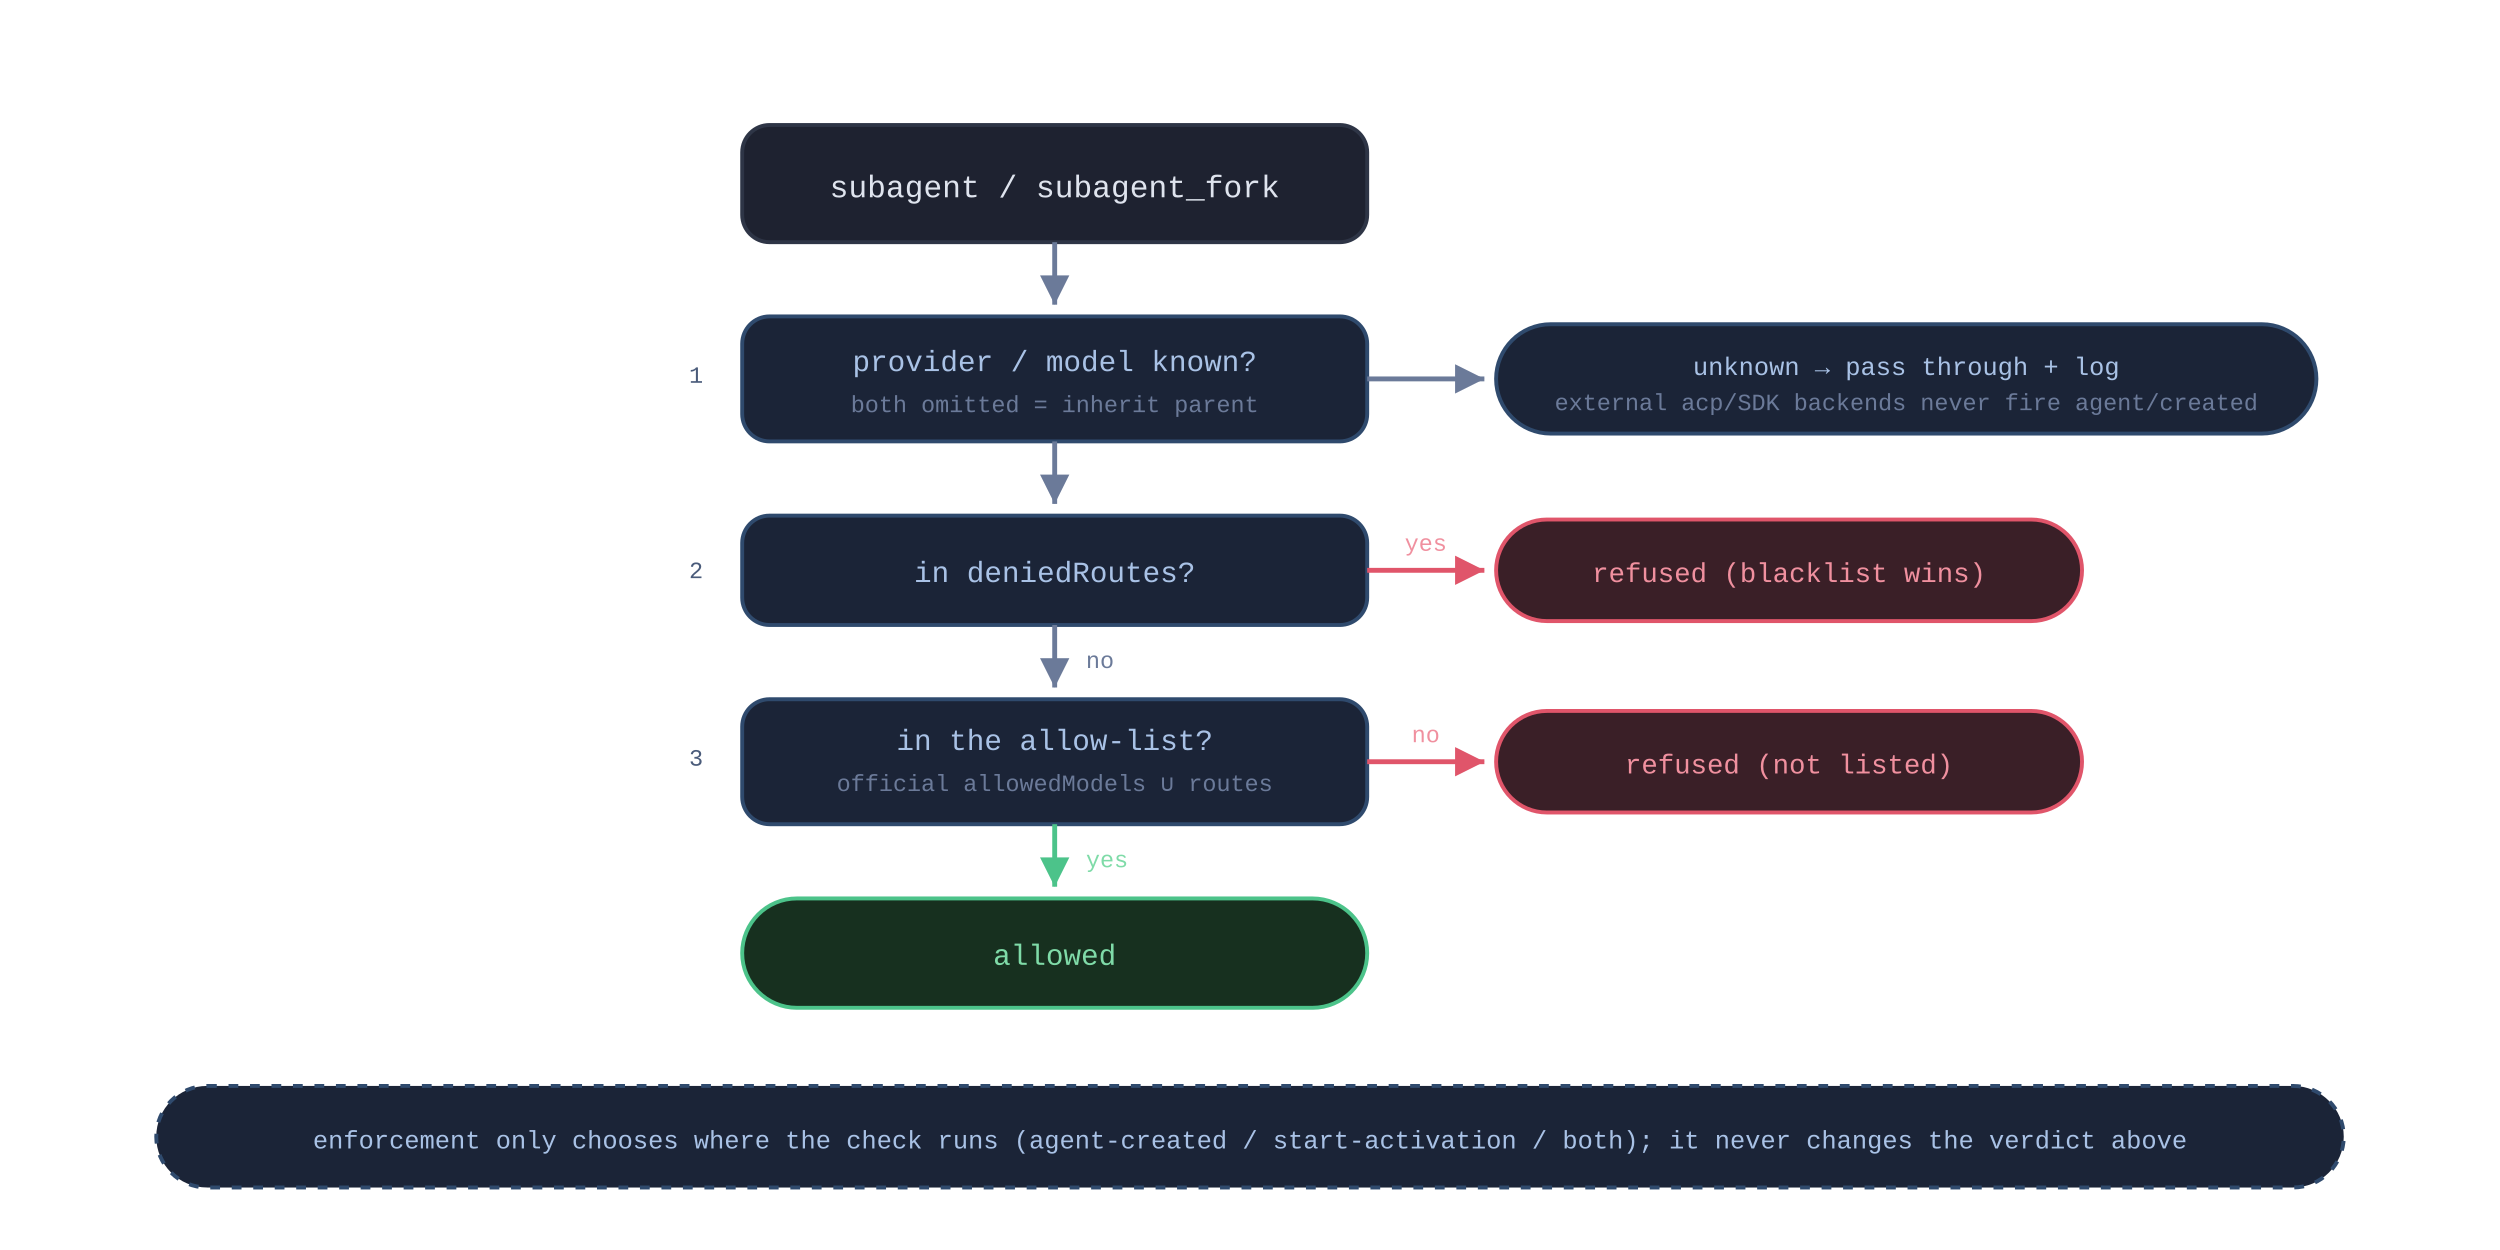
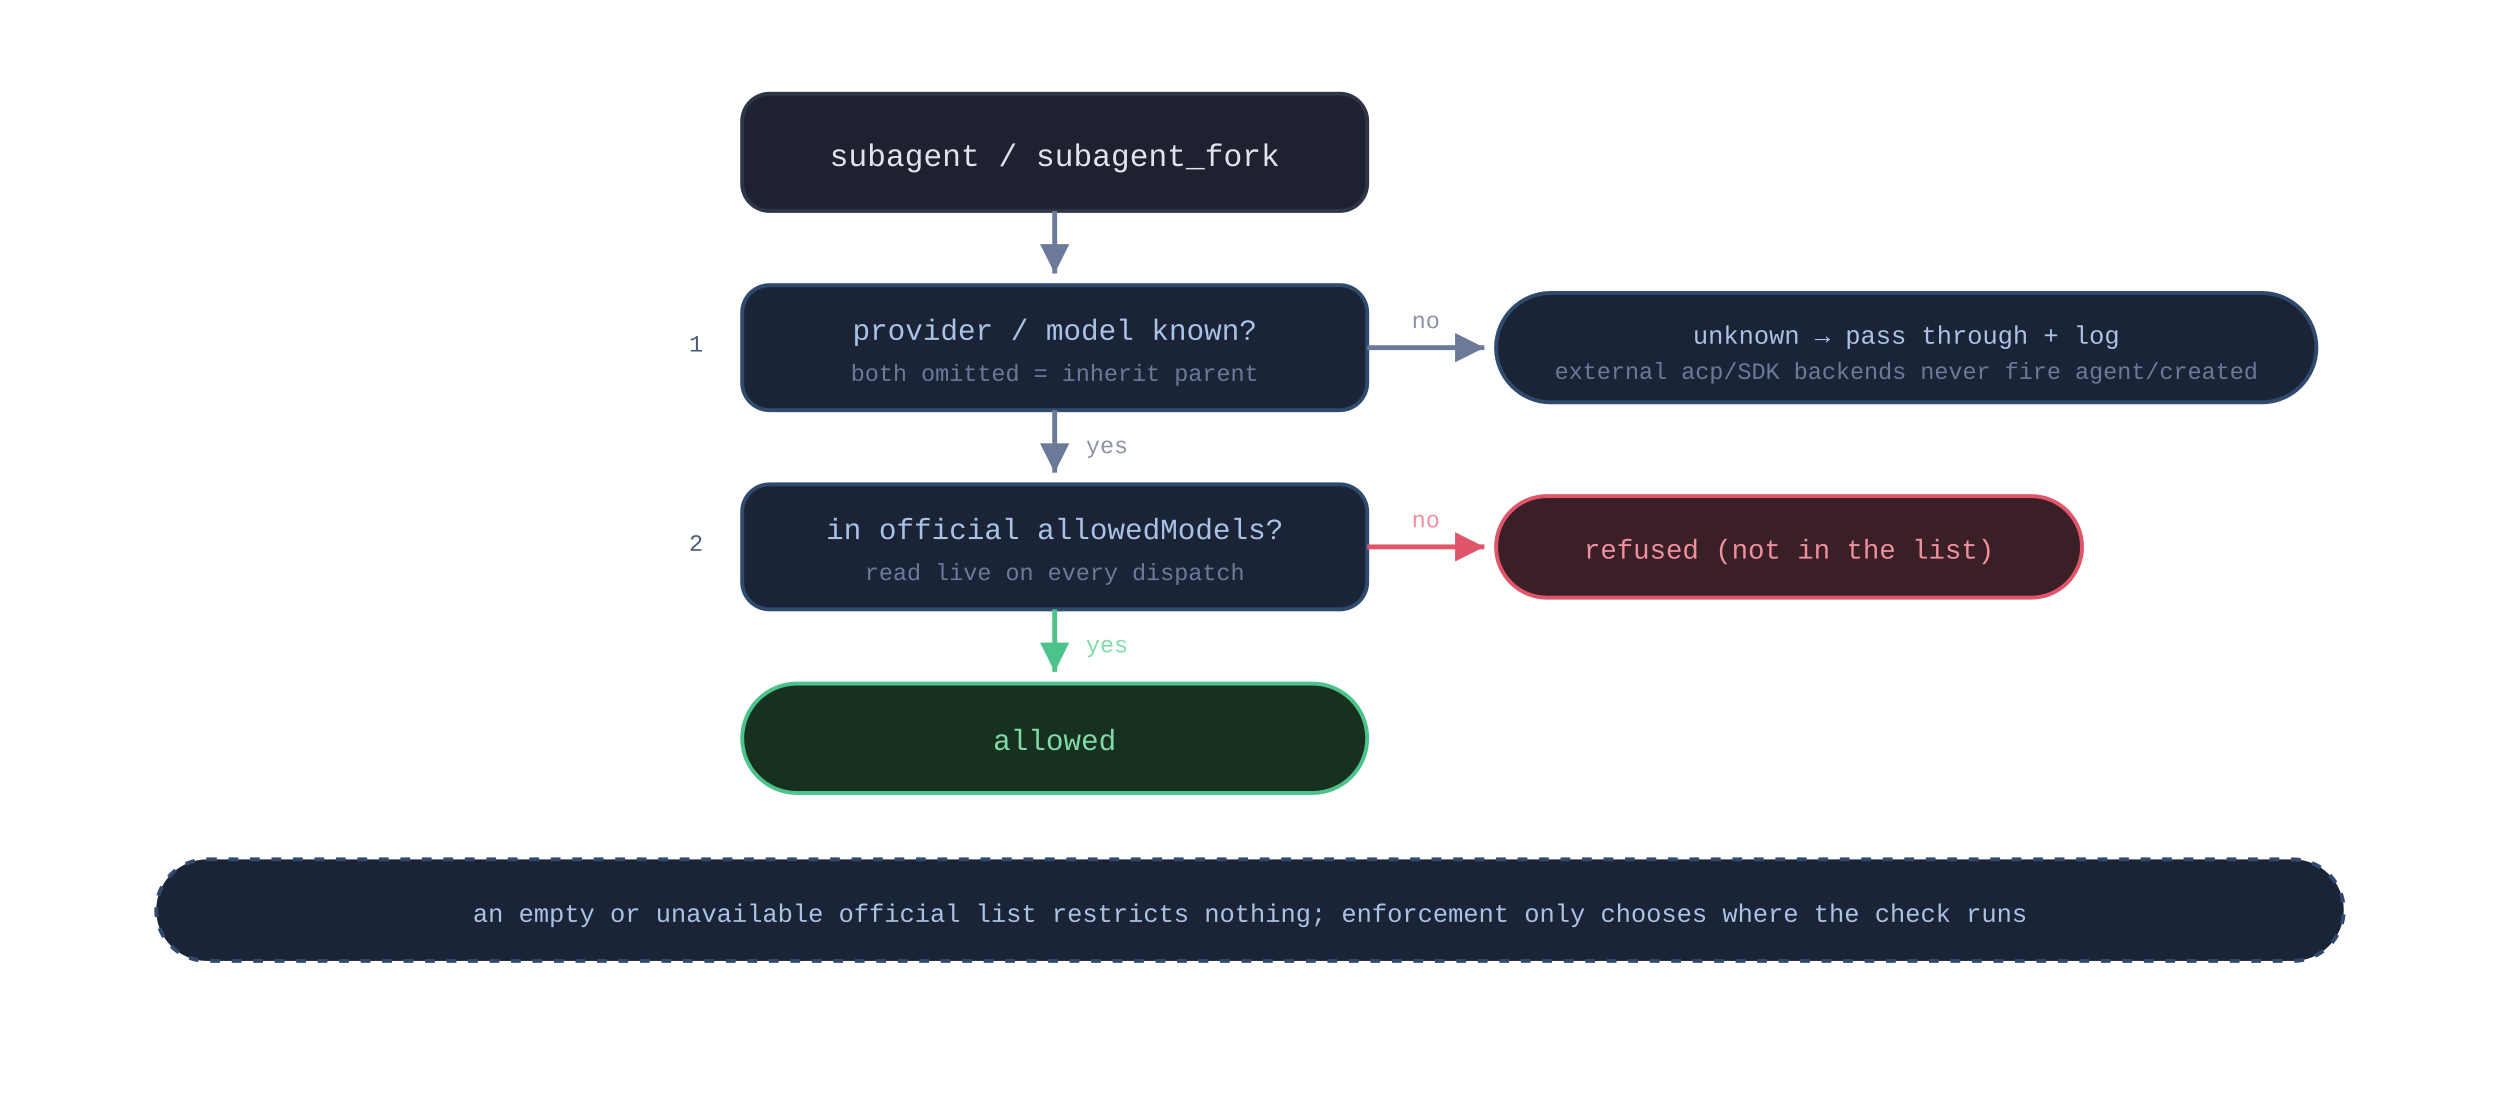
- <svg xmlns="http://www.w3.org/2000/svg" width="1280" height="640" viewBox="0 0 1280 640" fill="none" font-family="Consolas, 'Cascadia Mono', 'Courier New', monospace">
+ <svg xmlns="http://www.w3.org/2000/svg" width="1280" height="560" viewBox="0 0 1280 560" fill="none" font-family="Consolas, 'Cascadia Mono', 'Courier New', monospace">
  <defs>
    <marker id="a" viewBox="0 0 10 10" refX="10" refY="5" markerWidth="6" markerHeight="6" orient="auto">
      <path d="M 0 0 L 10 5 L 0 10 z" fill="#6b7a99" />
    </marker>
    <marker id="r" viewBox="0 0 10 10" refX="10" refY="5" markerWidth="6" markerHeight="6" orient="auto">
      <path d="M 0 0 L 10 5 L 0 10 z" fill="#e0556a" />
    </marker>
    <marker id="g" viewBox="0 0 10 10" refX="10" refY="5" markerWidth="6" markerHeight="6" orient="auto">
      <path d="M 0 0 L 10 5 L 0 10 z" fill="#4cc38a" />
    </marker>
  </defs>
-   <rect x="380" y="64" width="320" height="60" rx="14" fill="#1e2230" stroke="#2e3546" stroke-width="2" />
-   <text x="540" y="101" text-anchor="middle" font-size="16" fill="#dfe4ee">subagent / subagent_fork</text>
-   <line x1="540" y1="124" x2="540" y2="156" stroke="#6b7a99" stroke-width="2.5" marker-end="url(#a)" />
-   <rect x="380" y="162" width="320" height="64" rx="14" fill="#1b2437" stroke="#2f4a6d" stroke-width="2" />
-   <text x="540" y="190" text-anchor="middle" font-size="15" fill="#a9c2e6">provider / model known?</text>
-   <text x="540" y="211" text-anchor="middle" font-size="12" fill="#6b7a99">both omitted = inherit parent</text>
-   <path d="M 700 194 L 760 194" stroke="#6b7a99" stroke-width="2.5" marker-end="url(#a)" />
-   <rect x="766" y="166" width="420" height="56" rx="28" fill="#1b2437" stroke="#2f4a6d" stroke-width="2" />
-   <text x="976" y="192" text-anchor="middle" font-size="13" fill="#a9c2e6">unknown → pass through + log</text>
-   <text x="976" y="210" text-anchor="middle" font-size="12" fill="#6b7a99">external acp/SDK backends never fire agent/created</text>
-   <line x1="540" y1="226" x2="540" y2="258" stroke="#6b7a99" stroke-width="2.5" marker-end="url(#a)" />
-   <rect x="380" y="264" width="320" height="56" rx="14" fill="#1b2437" stroke="#2f4a6d" stroke-width="2" />
-   <text x="540" y="298" text-anchor="middle" font-size="15" fill="#a9c2e6">in deniedRoutes?</text>
-   <path d="M 700 292 L 760 292" stroke="#e0556a" stroke-width="2.5" marker-end="url(#r)" />
-   <text x="730" y="282" text-anchor="middle" font-size="12" fill="#f0909f">yes</text>
-   <rect x="766" y="266" width="300" height="52" rx="26" fill="#3a1f27" stroke="#e0556a" stroke-width="2" />
-   <text x="916" y="298" text-anchor="middle" font-size="14" fill="#f0909f">refused (blacklist wins)</text>
-   <line x1="540" y1="320" x2="540" y2="352" stroke="#6b7a99" stroke-width="2.5" marker-end="url(#a)" />
-   <text x="556" y="342" font-size="12" fill="#6b7a99">no</text>
-   <rect x="380" y="358" width="320" height="64" rx="14" fill="#1b2437" stroke="#2f4a6d" stroke-width="2" />
-   <text x="540" y="384" text-anchor="middle" font-size="15" fill="#a9c2e6">in the allow-list?</text>
-   <text x="540" y="405" text-anchor="middle" font-size="12" fill="#6b7a99">official allowedModels ∪ routes</text>
-   <path d="M 700 390 L 760 390" stroke="#e0556a" stroke-width="2.5" marker-end="url(#r)" />
-   <text x="730" y="380" text-anchor="middle" font-size="12" fill="#f0909f">no</text>
-   <rect x="766" y="364" width="300" height="52" rx="26" fill="#3a1f27" stroke="#e0556a" stroke-width="2" />
-   <text x="916" y="396" text-anchor="middle" font-size="14" fill="#f0909f">refused (not listed)</text>
-   <line x1="540" y1="422" x2="540" y2="454" stroke="#4cc38a" stroke-width="2.5" marker-end="url(#g)" />
-   <text x="556" y="444" font-size="12" fill="#7fdba8">yes</text>
-   <rect x="380" y="460" width="320" height="56" rx="28" fill="#17301f" stroke="#4cc38a" stroke-width="2" />
-   <text x="540" y="494" text-anchor="middle" font-size="15" fill="#7fdba8">allowed</text>
-   <rect x="80" y="556" width="1120" height="52" rx="26" fill="#1b2437" stroke="#2f4a6d" stroke-width="2" stroke-dasharray="5 6" />
-   <text x="640" y="588" text-anchor="middle" font-size="13" fill="#a9c2e6">enforcement only chooses where the check runs (agent-created / start-activation / both); it never changes the verdict above</text>
-   <text x="360" y="196" text-anchor="end" font-size="12" fill="#4a5b7a">1</text>
-   <text x="360" y="296" text-anchor="end" font-size="12" fill="#4a5b7a">2</text>
-   <text x="360" y="392" text-anchor="end" font-size="12" fill="#4a5b7a">3</text>
+   <rect x="380" y="48" width="320" height="60" rx="14" fill="#1e2230" stroke="#2e3546" stroke-width="2" />
+   <text x="540" y="85" text-anchor="middle" font-size="16" fill="#dfe4ee">subagent / subagent_fork</text>
+   <line x1="540" y1="108" x2="540" y2="140" stroke="#6b7a99" stroke-width="2.5" marker-end="url(#a)" />
+   <rect x="380" y="146" width="320" height="64" rx="14" fill="#1b2437" stroke="#2f4a6d" stroke-width="2" />
+   <text x="540" y="174" text-anchor="middle" font-size="15" fill="#a9c2e6">provider / model known?</text>
+   <text x="540" y="195" text-anchor="middle" font-size="12" fill="#6b7a99">both omitted = inherit parent</text>
+   <path d="M 700 178 L 760 178" stroke="#6b7a99" stroke-width="2.5" marker-end="url(#a)" />
+   <text x="730" y="168" text-anchor="middle" font-size="12" fill="#8b93a7">no</text>
+   <rect x="766" y="150" width="420" height="56" rx="28" fill="#1b2437" stroke="#2f4a6d" stroke-width="2" />
+   <text x="976" y="176" text-anchor="middle" font-size="13" fill="#a9c2e6">unknown → pass through + log</text>
+   <text x="976" y="194" text-anchor="middle" font-size="12" fill="#6b7a99">external acp/SDK backends never fire agent/created</text>
+   <line x1="540" y1="210" x2="540" y2="242" stroke="#6b7a99" stroke-width="2.5" marker-end="url(#a)" />
+   <text x="556" y="232" font-size="12" fill="#8b93a7">yes</text>
+   <rect x="380" y="248" width="320" height="64" rx="14" fill="#1b2437" stroke="#2f4a6d" stroke-width="2" />
+   <text x="540" y="276" text-anchor="middle" font-size="15" fill="#a9c2e6">in official allowedModels?</text>
+   <text x="540" y="297" text-anchor="middle" font-size="12" fill="#6b7a99">read live on every dispatch</text>
+   <path d="M 700 280 L 760 280" stroke="#e0556a" stroke-width="2.5" marker-end="url(#r)" />
+   <text x="730" y="270" text-anchor="middle" font-size="12" fill="#f0909f">no</text>
+   <rect x="766" y="254" width="300" height="52" rx="26" fill="#3a1f27" stroke="#e0556a" stroke-width="2" />
+   <text x="916" y="286" text-anchor="middle" font-size="14" fill="#f0909f">refused (not in the list)</text>
+   <line x1="540" y1="312" x2="540" y2="344" stroke="#4cc38a" stroke-width="2.5" marker-end="url(#g)" />
+   <text x="556" y="334" font-size="12" fill="#7fdba8">yes</text>
+   <rect x="380" y="350" width="320" height="56" rx="28" fill="#17301f" stroke="#4cc38a" stroke-width="2" />
+   <text x="540" y="384" text-anchor="middle" font-size="15" fill="#7fdba8">allowed</text>
+   <rect x="80" y="440" width="1120" height="52" rx="26" fill="#1b2437" stroke="#2f4a6d" stroke-width="2" stroke-dasharray="5 6" />
+   <text x="640" y="472" text-anchor="middle" font-size="13" fill="#a9c2e6">an empty or unavailable official list restricts nothing; enforcement only chooses where the check runs</text>
+   <text x="360" y="180" text-anchor="end" font-size="12" fill="#4a5b7a">1</text>
+   <text x="360" y="282" text-anchor="end" font-size="12" fill="#4a5b7a">2</text>
</svg>
